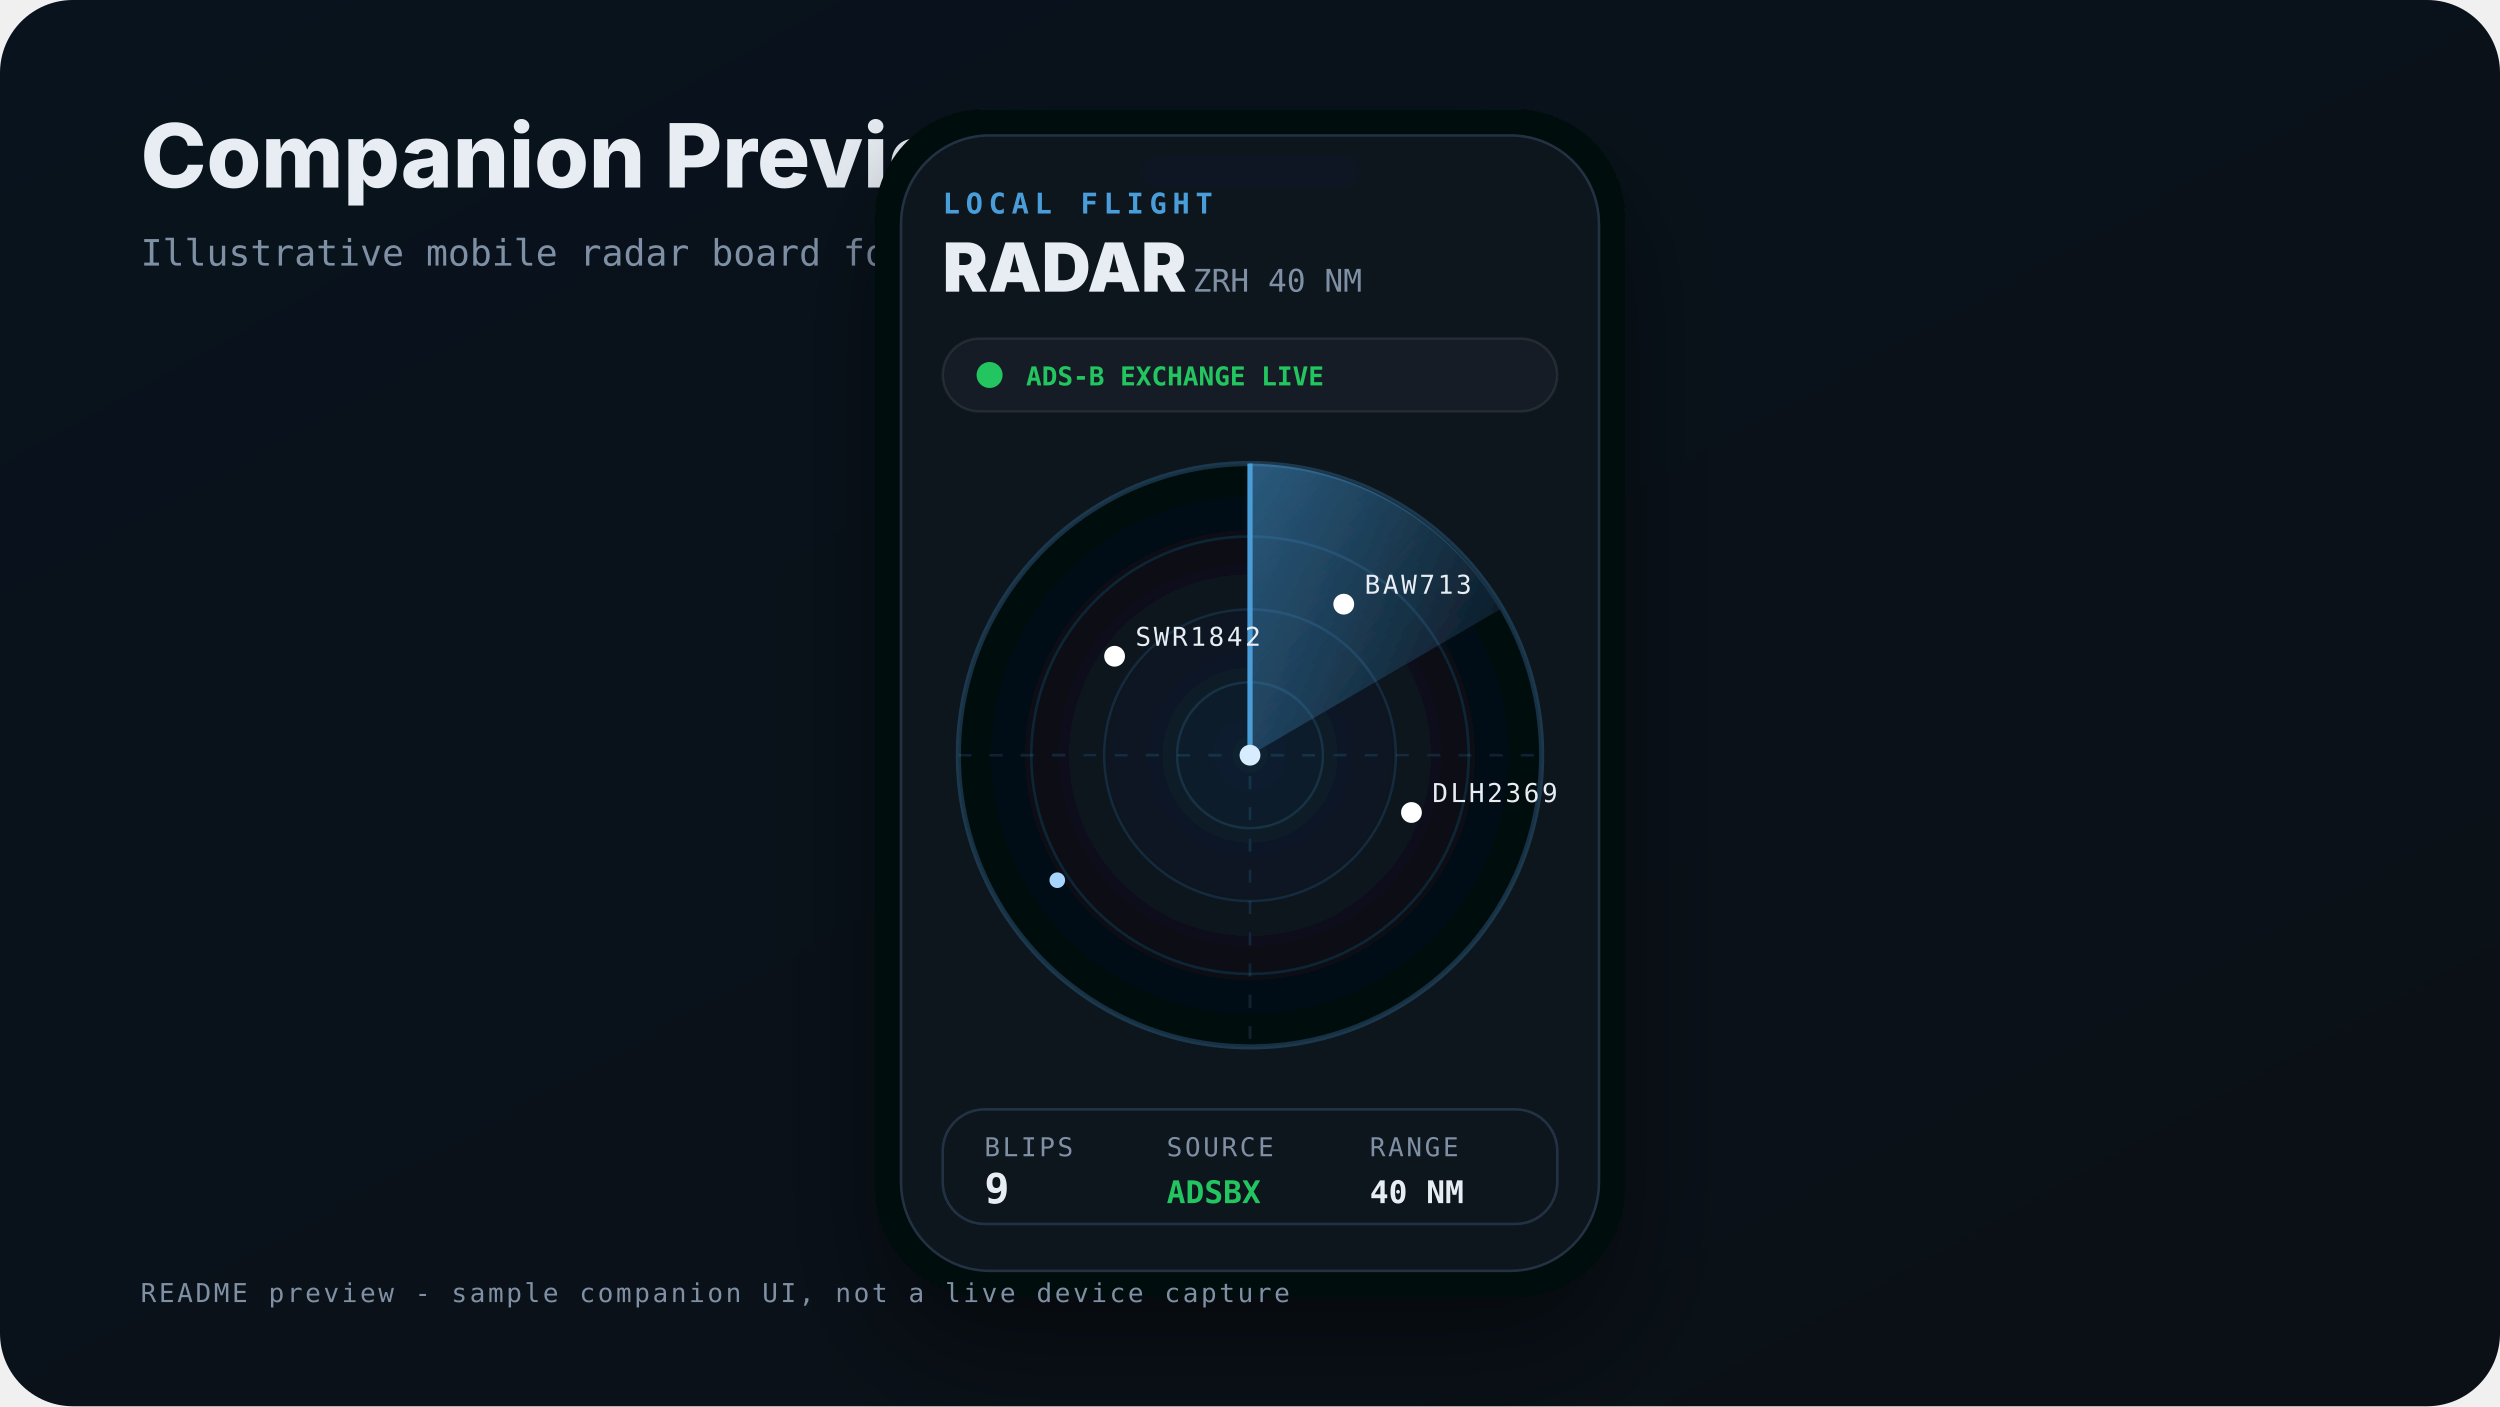
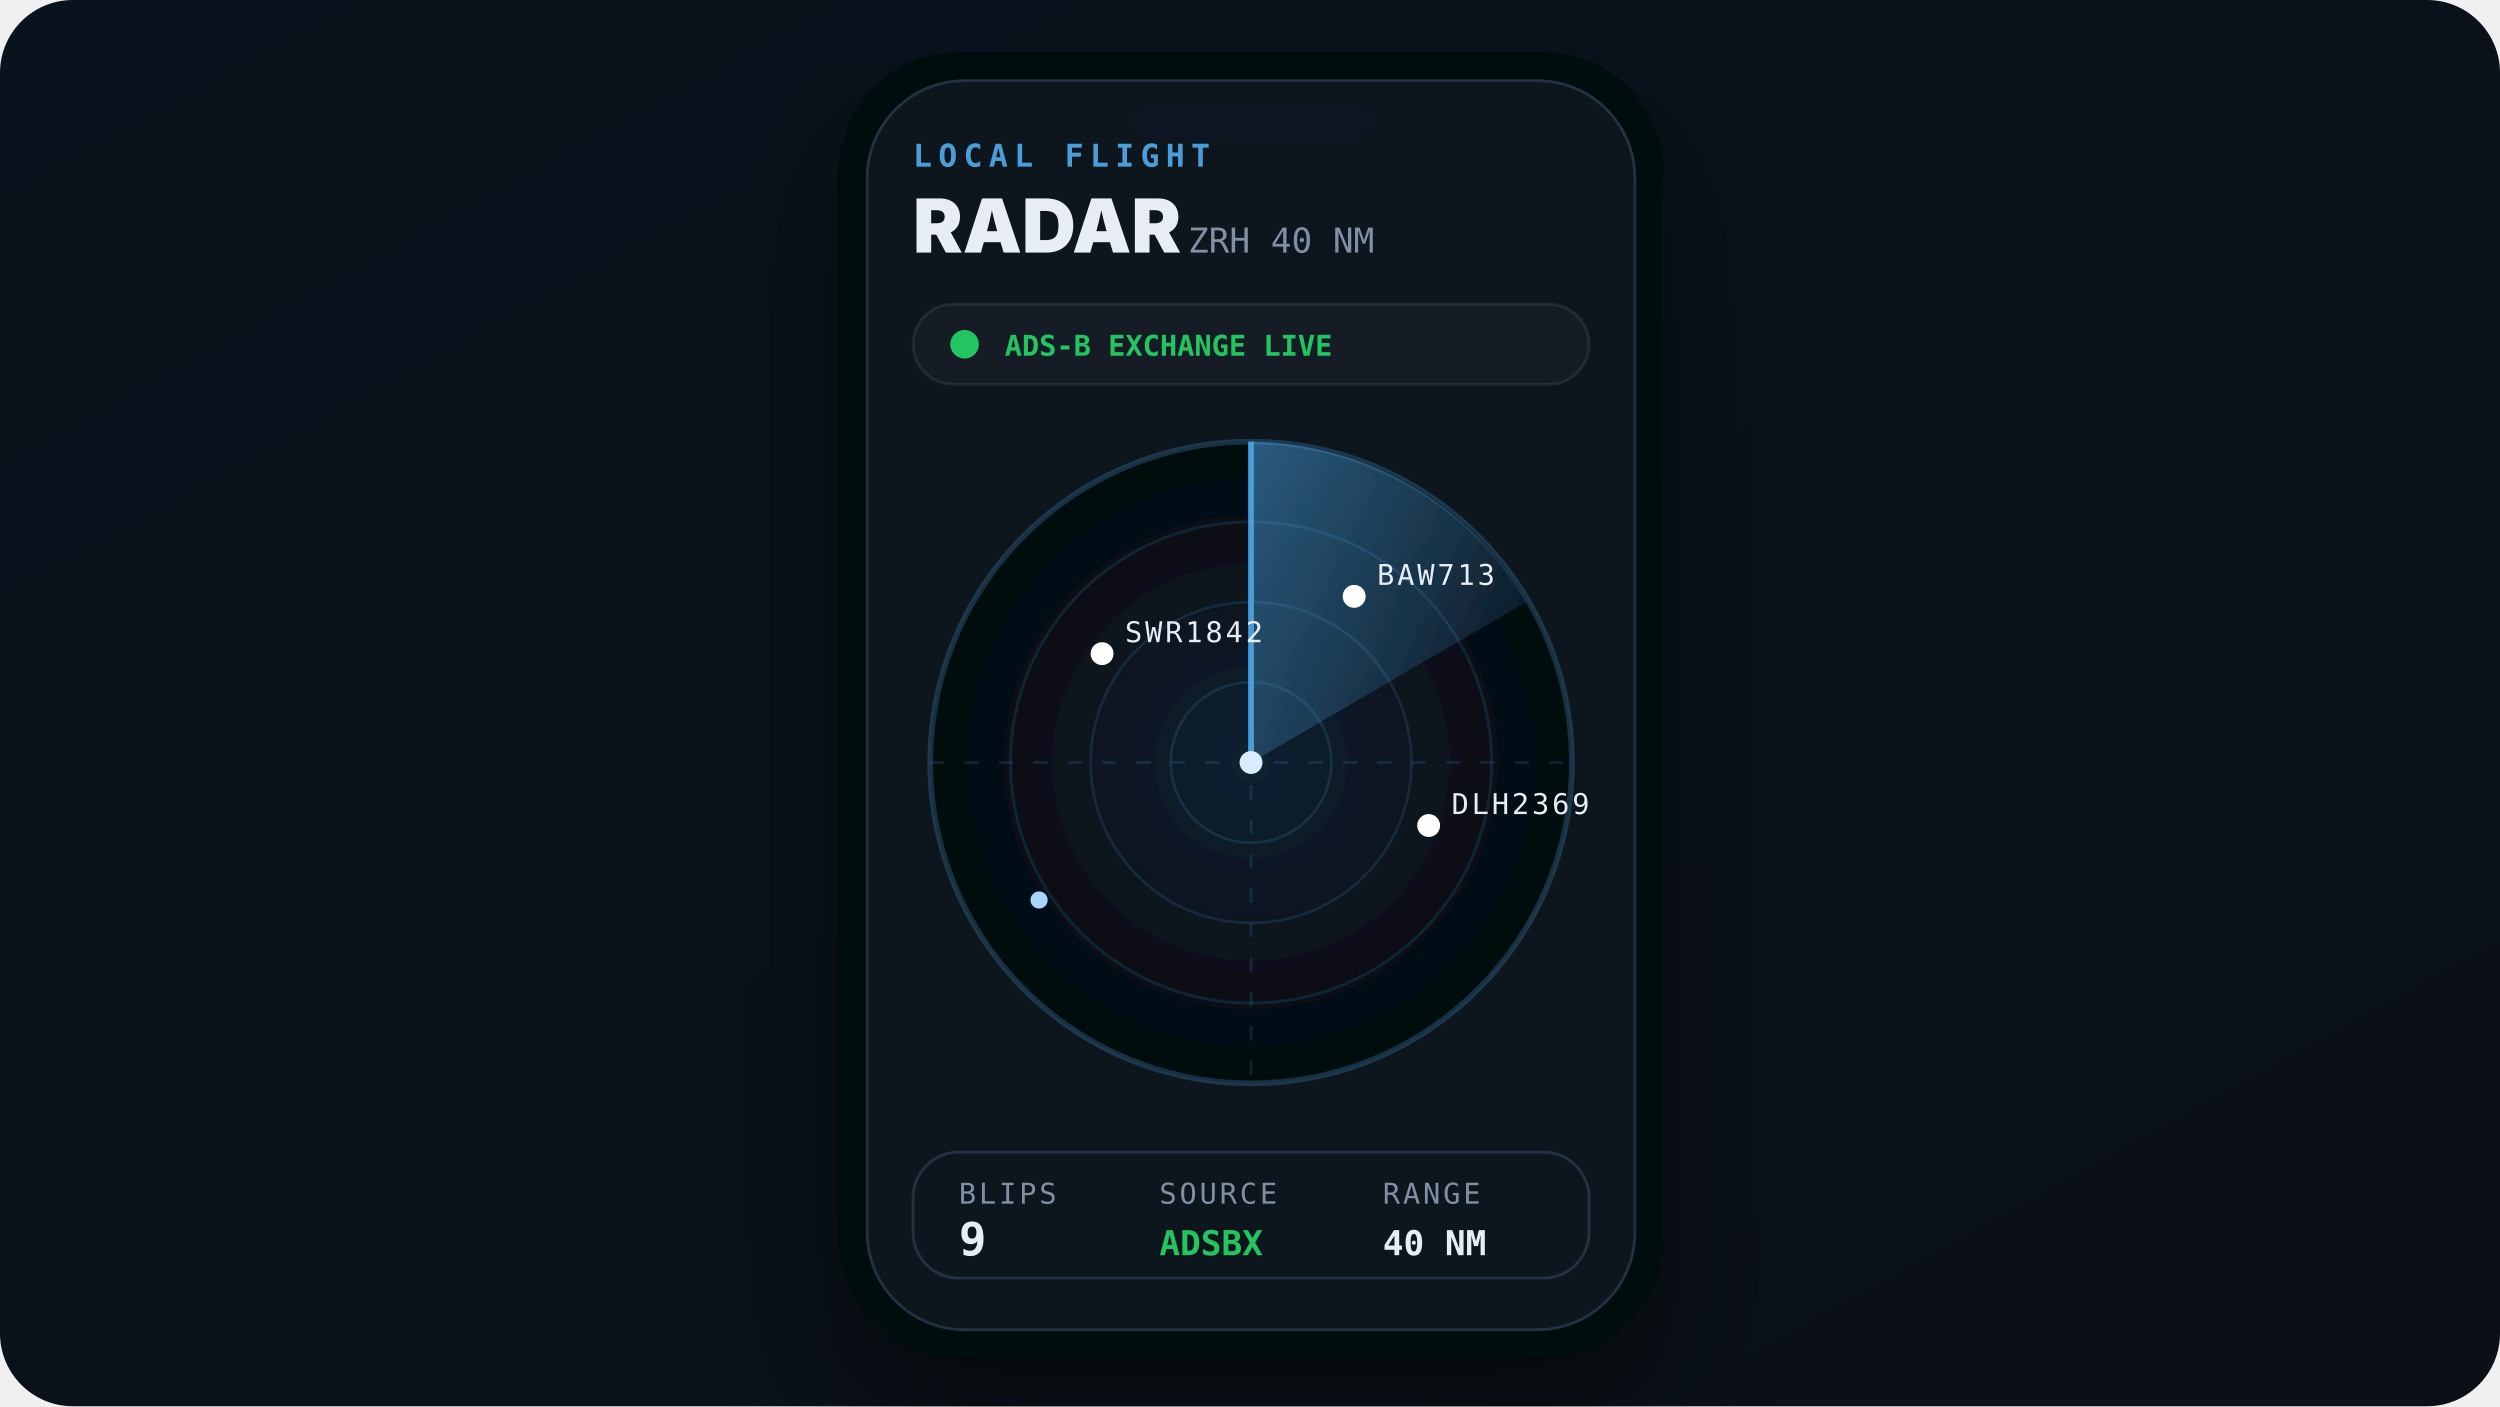
<svg xmlns="http://www.w3.org/2000/svg" width="960" height="540" viewBox="0 0 960 540" role="img" aria-labelledby="title desc">
  <defs>
    <linearGradient id="bg" x1="0" y1="0" x2="1" y2="1">
      <stop offset="0" stop-color="#08131d" />
      <stop offset="1" stop-color="#0b1016" />
    </linearGradient>
    <radialGradient id="radar" cx="50%" cy="50%" r="58%">
      <stop offset="0" stop-color="#102131" />
      <stop offset="0.55" stop-color="#08111a" />
      <stop offset="1" stop-color="#020508" />
    </radialGradient>
    <linearGradient id="sweep" x1="0" y1="0" x2="1" y2="1">
      <stop offset="0" stop-color="#4a9eda" stop-opacity="0.55" />
      <stop offset="1" stop-color="#4a9eda" stop-opacity="0" />
    </linearGradient>
    <filter id="shadow" x="-30%" y="-30%" width="160%" height="160%">
      <feDropShadow dx="0" dy="22" stdDeviation="22" flood-color="#000000" flood-opacity="0.42" />
    </filter>
    <style>
      .mono { font-family: ui-monospace, SFMono-Regular, Menlo, Consolas, monospace; }
      .sans { font-family: Inter, Segoe UI, Helvetica, Arial, sans-serif; }
      .text { fill: #e7edf3; }
      .muted { fill: #7f90a5; }
      .tiny { font-size: 10px; letter-spacing: 1px; }
    </style>
  </defs>
  <rect width="960" height="540" rx="28" fill="url(#bg)" />
-   <text x="54" y="72" class="sans text" font-size="34" font-weight="800">Companion Preview</text>
-   <text x="54" y="102" class="mono muted" font-size="14">Illustrative mobile radar board for README usage</text>
-   <g transform="translate(336 42)" filter="url(#shadow)">
+   <g transform="translate(322 20) scale(1.1)" filter="url(#shadow)">
    <rect x="0" y="0" width="288" height="456" rx="42" fill="#03070c" />
    <rect x="10" y="10" width="268" height="436" rx="34" fill="#0d141c" stroke="#223242" />
    <rect x="102" y="18" width="84" height="12" rx="6" fill="#111923" />
    <g transform="translate(26 40)">
      <text x="0" y="0" class="mono" fill="#4a9eda" font-size="11" font-weight="800" letter-spacing="2.2">LOCAL FLIGHT</text>
      <text x="0" y="30" class="sans text" font-size="26" font-weight="900">RADAR</text>
      <text x="96" y="30" class="mono muted" font-size="12">ZRH  40 NM</text>
      <rect x="0" y="48" width="236" height="28" rx="14" fill="rgba(255,255,255,0.04)" stroke="rgba(255,255,255,0.08)" />
      <circle cx="18" cy="62" r="5" fill="#22c55e" />
      <text x="32" y="66" class="mono" fill="#22c55e" font-size="10" font-weight="800">ADS-B EXCHANGE LIVE</text>
      <g transform="translate(118 208)">
        <circle r="112" fill="url(#radar)" stroke="rgba(74,158,218,0.26)" stroke-width="2" />
        <circle r="84" fill="none" stroke="rgba(74,158,218,0.16)" />
        <circle r="56" fill="none" stroke="rgba(74,158,218,0.16)" />
        <circle r="28" fill="none" stroke="rgba(74,158,218,0.16)" />
        <line x1="-112" y1="0" x2="112" y2="0" stroke="rgba(74,158,218,0.16)" stroke-dasharray="5 7" />
        <line x1="0" y1="-112" x2="0" y2="112" stroke="rgba(74,158,218,0.16)" stroke-dasharray="5 7" />
        <path d="M0 0 L0 -112 A112 112 0 0 1 96 -56 Z" fill="url(#sweep)" />
        <line x1="0" y1="0" x2="0" y2="-112" stroke="#4a9eda" stroke-width="2" />
        <circle r="4" fill="#d8ecff" />
        <circle cx="-52" cy="-38" r="4" fill="#ffffff" />
        <circle cx="36" cy="-58" r="4" fill="#ffffff" />
        <circle cx="62" cy="22" r="4" fill="#ffffff" />
        <circle cx="-74" cy="48" r="3" fill="#a7d5ff" />
        <text x="-44" y="-42" class="mono text tiny">SWR1842</text>
        <text x="44" y="-62" class="mono text tiny">BAW713</text>
        <text x="70" y="18" class="mono text tiny">DLH2369</text>
      </g>
      <rect x="0" y="344" width="236" height="44" rx="16" fill="#0e151d" stroke="#243344" />
      <text x="16" y="362" class="mono muted tiny">BLIPS</text>
      <text x="16" y="380" class="mono text" font-size="16" font-weight="800">9</text>
      <text x="86" y="362" class="mono muted tiny">SOURCE</text>
      <text x="86" y="380" class="mono" fill="#22c55e" font-size="12" font-weight="800">ADSBX</text>
      <text x="164" y="362" class="mono muted tiny">RANGE</text>
      <text x="164" y="380" class="mono text" font-size="12" font-weight="800">40 NM</text>
    </g>
  </g>
-   <text x="54" y="500" class="mono muted tiny">README preview - sample companion UI, not a live device capture</text>
</svg>
